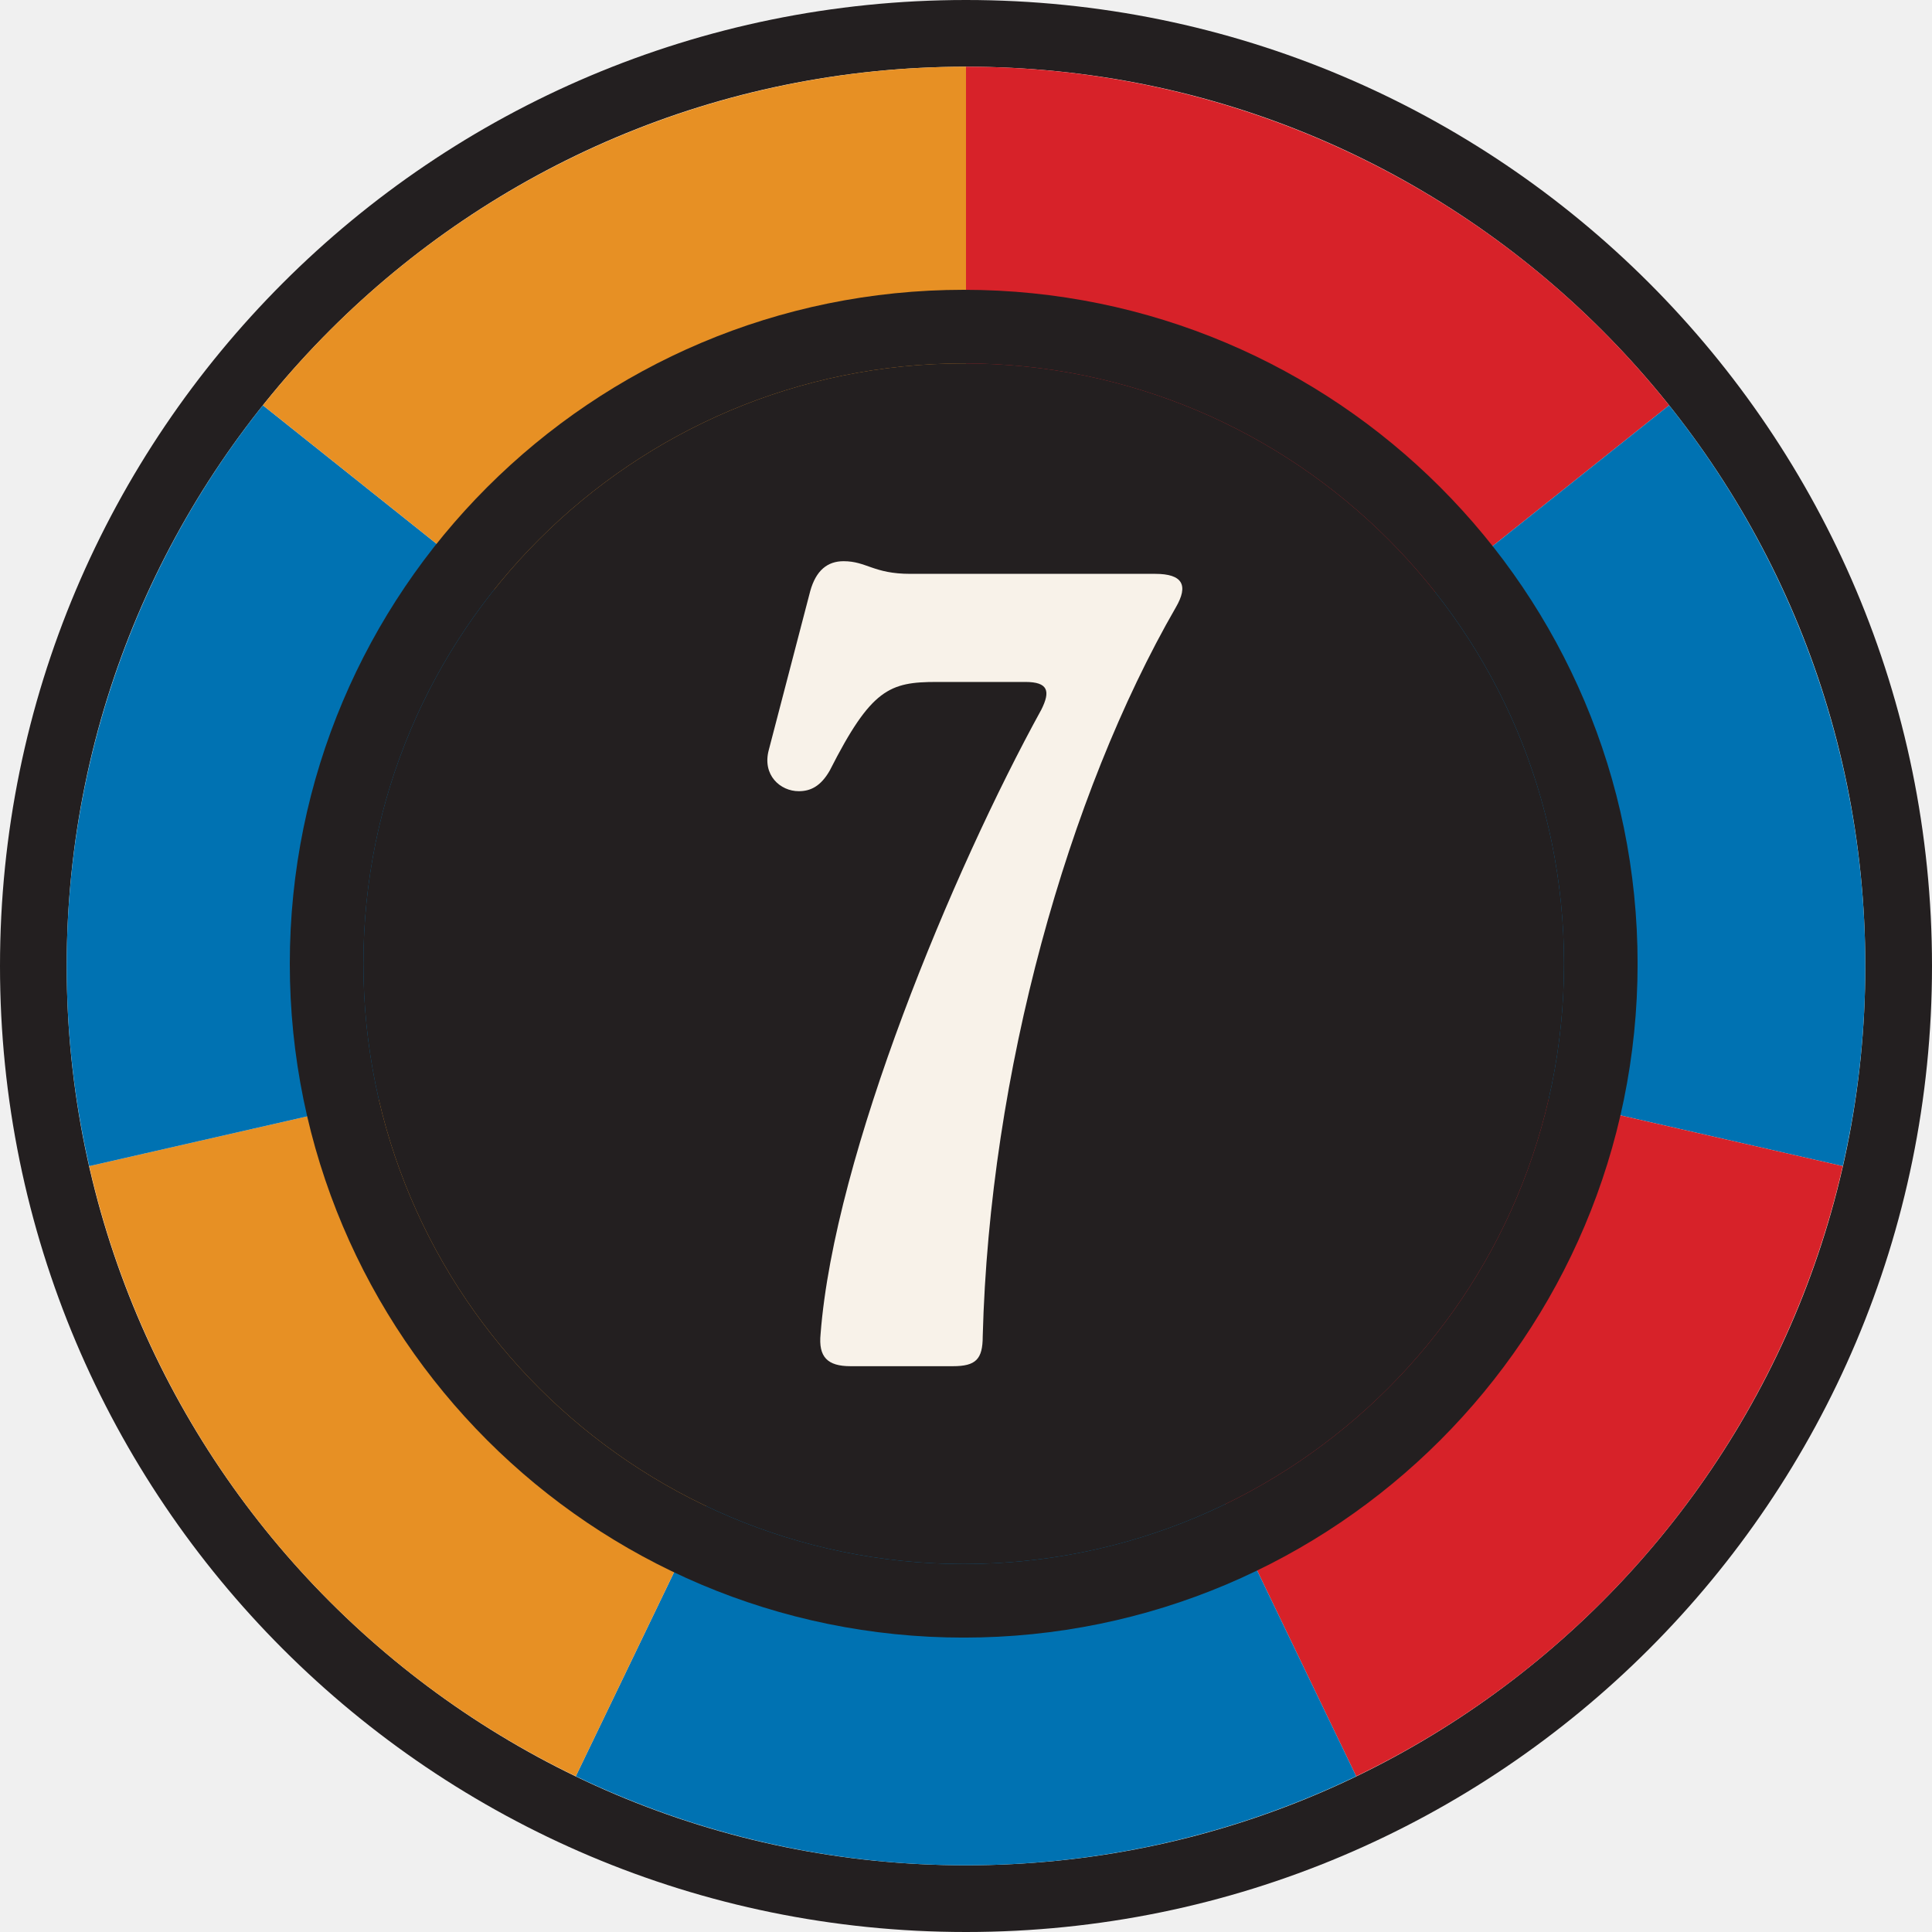
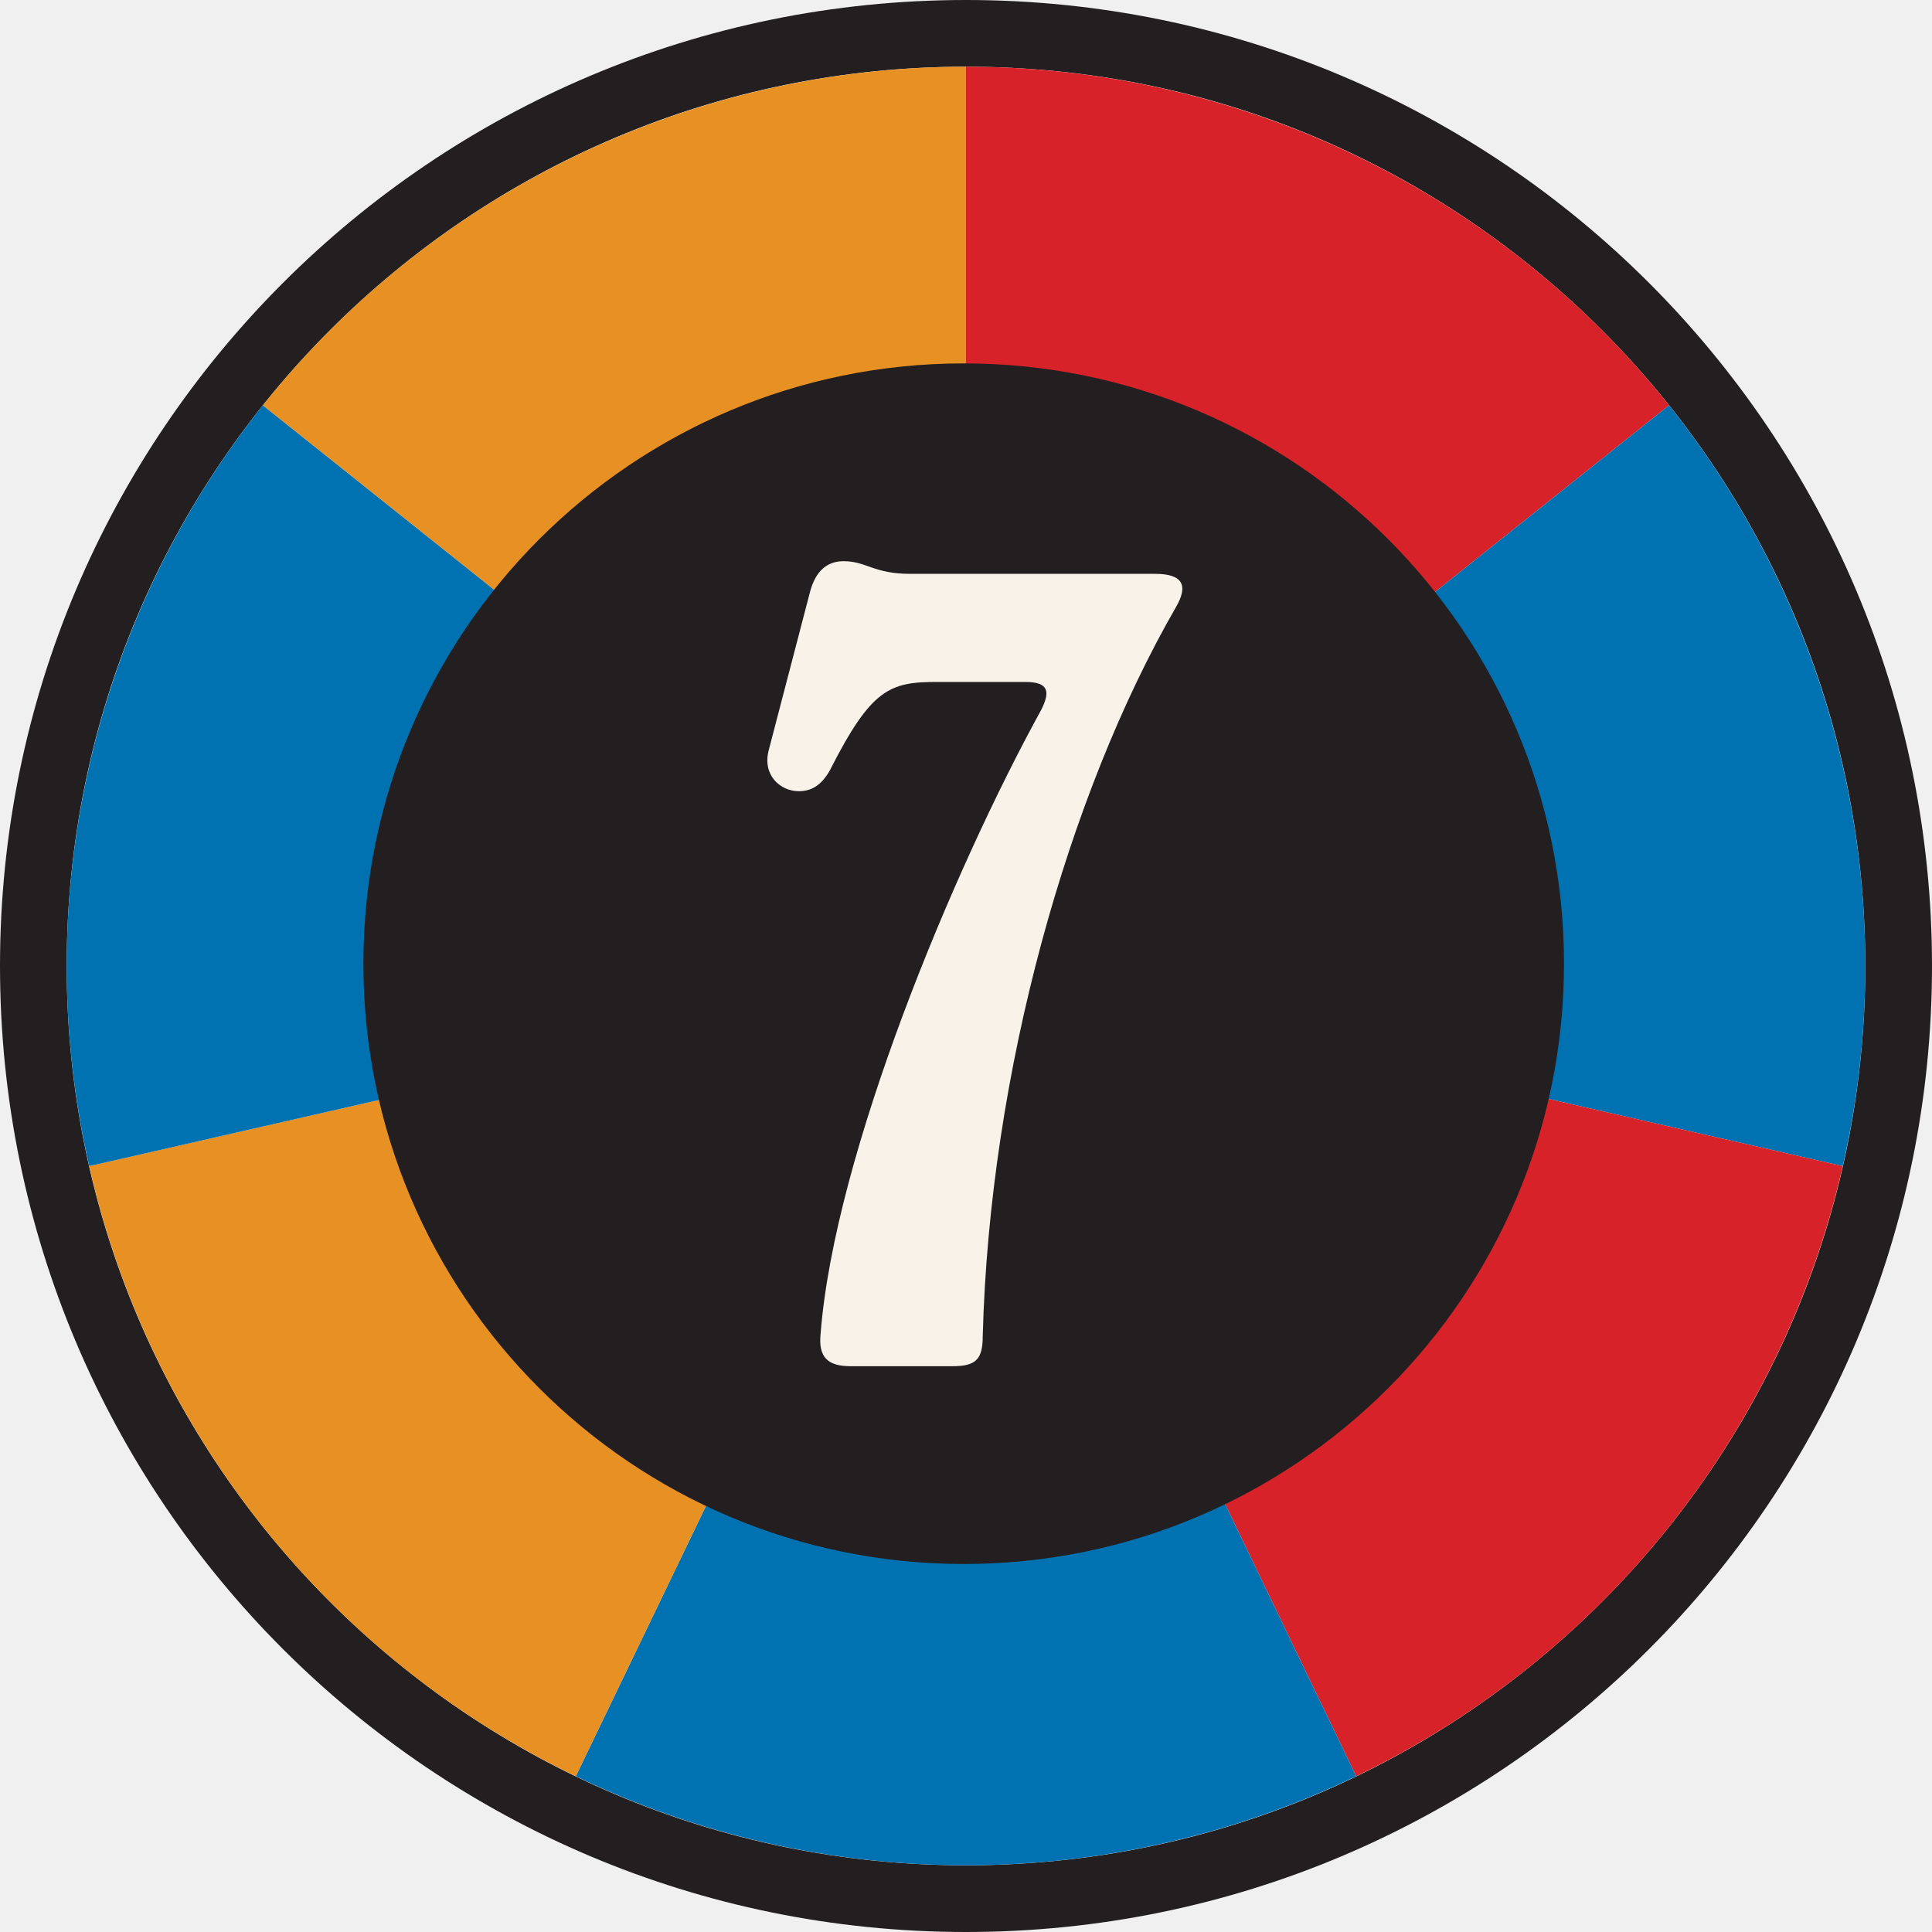
- <svg xmlns="http://www.w3.org/2000/svg" xmlns:xlink="http://www.w3.org/1999/xlink" width="420" height="420" viewBox="0 0 420 420" fill="none">
+ <svg xmlns="http://www.w3.org/2000/svg" width="420" height="420" viewBox="0 0 420 420" fill="none">
  <rect x="8" y="8" width="404" height="404" rx="202" fill="#F8F2E9" />
  <rect x="8" y="8" width="404" height="404" rx="202" stroke="#231F20" stroke-width="16" />
  <g clip-path="url(#clip0_762_2)">
    <rect width="391" height="391" transform="translate(14.5 14.5)" fill="#F8F2E9" />
    <path d="M210 14.5C239.37 14.5 268.363 21.117 294.824 33.861C321.286 46.604 344.536 65.145 362.848 88.108L210 210L210 14.5Z" fill="#D72229" />
    <path d="M362.848 88.108C381.16 111.07 394.063 137.863 400.598 166.497C407.134 195.131 407.134 224.869 400.598 253.503L210 210L362.848 88.108Z" fill="#0072B2" />
    <path d="M400.598 253.503C394.063 282.137 381.16 308.93 362.848 331.892C344.536 354.855 321.286 373.396 294.824 386.139L210 210L400.598 253.503Z" fill="#D72229" />
    <path d="M294.824 386.139C268.363 398.883 239.37 405.5 210 405.5C180.63 405.5 151.637 398.883 125.176 386.139L210 210L294.824 386.139Z" fill="#0072B2" />
    <path d="M125.176 386.139C98.714 373.396 75.464 354.855 57.152 331.892C38.84 308.93 25.937 282.137 19.402 253.503L210 210L125.176 386.139Z" fill="#E79024" />
    <path d="M19.402 253.503C12.866 224.869 12.866 195.131 19.402 166.497C25.937 137.863 38.84 111.07 57.152 88.108L210 210L19.402 253.503Z" fill="#0072B2" />
    <path d="M57.152 88.108C75.464 65.145 98.714 46.604 125.176 33.861C151.637 21.117 180.63 14.5 210 14.5V210L57.152 88.108Z" fill="#E79024" />
-     <use xlink:href="#stroke0_762_2" fill="#231F20" />
-     <mask id="stroke1_762_2" maskUnits="userSpaceOnUse" x="63" y="63" width="293" height="293" fill="black">
-       <rect fill="white" x="63" y="63" width="293" height="293" />
-       <use xlink:href="#stroke0_762_2" />
-     </mask>
-     <path d="M340 209.5C340 281.573 281.573 340 209.5 340C137.427 340 79 281.573 79 209.5C79 137.427 137.427 79 209.5 79C281.573 79 340 137.427 340 209.5Z" stroke-width="32" stroke="#231F20" mask="url(#stroke1_762_2)" />
+     <path d="M209.5 340C281.573 340 340 281.573 340 209.5C340 137.427 281.573 79 209.5 79C137.427 79 79 137.427 79 209.5C79 281.573 137.427 340 209.5 340Z" fill="#231F20" />
    <path d="M178.387 290C181.387 251 207.137 189.25 226.387 154.25C228.387 150.25 227.887 148.25 222.887 148.25H203.637C193.387 148.25 189.387 149.75 180.387 167.5C178.387 171 176.137 172 173.637 172C169.637 172 165.637 168.5 167.137 163L176.137 128.5C177.387 124 179.887 122 183.387 122C188.387 122 189.887 124.75 197.887 124.75H251.137C257.137 124.75 258.387 127.25 255.637 132C232.137 172.75 215.137 233.25 213.637 290.5C213.637 295.5 212.137 297 207.137 297H184.887C179.887 297 177.887 295 178.387 290Z" fill="#F8F2E9" />
  </g>
  <defs>
    <clipPath id="clip0_762_2">
      <rect width="391" height="391" rx="195.5" fill="white" transform="translate(14.5 14.5)" />
    </clipPath>
-     <path id="stroke0_762_2" d="M209.5 340C281.573 340 340 281.573 340 209.5C340 137.427 281.573 79 209.5 79C137.427 79 79 137.427 79 209.5C79 281.573 137.427 340 209.5 340Z" />
  </defs>
</svg>
